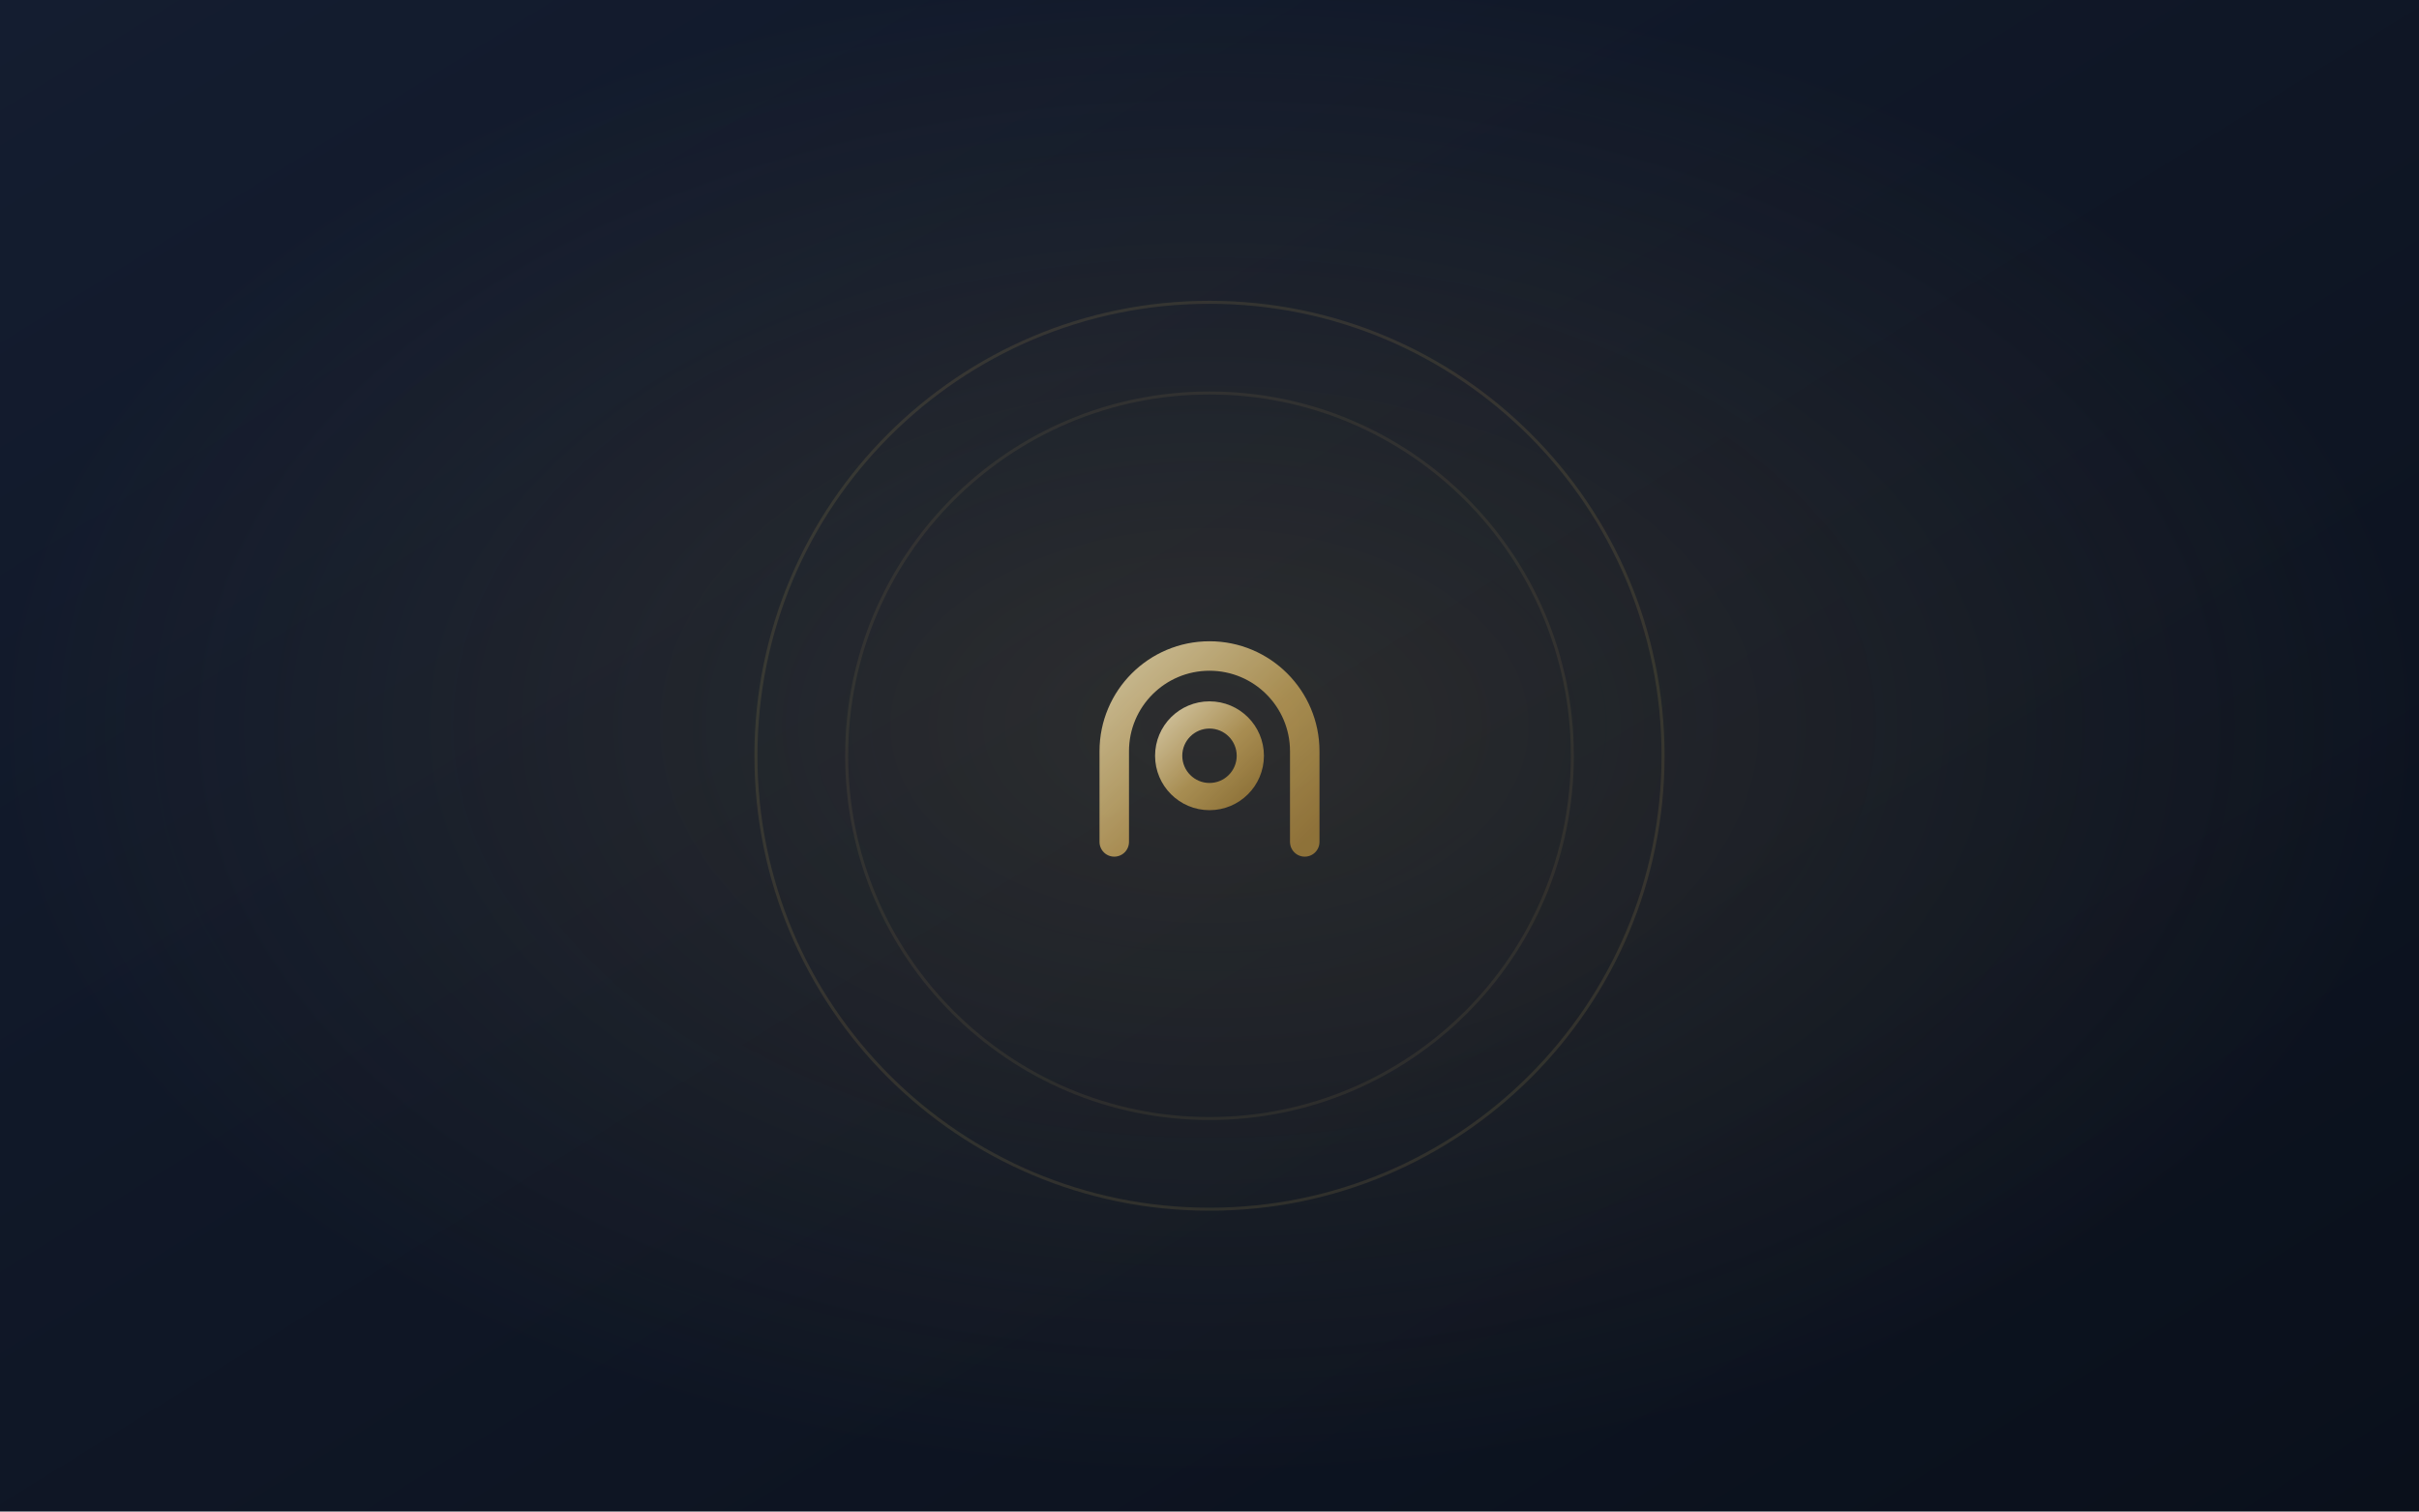
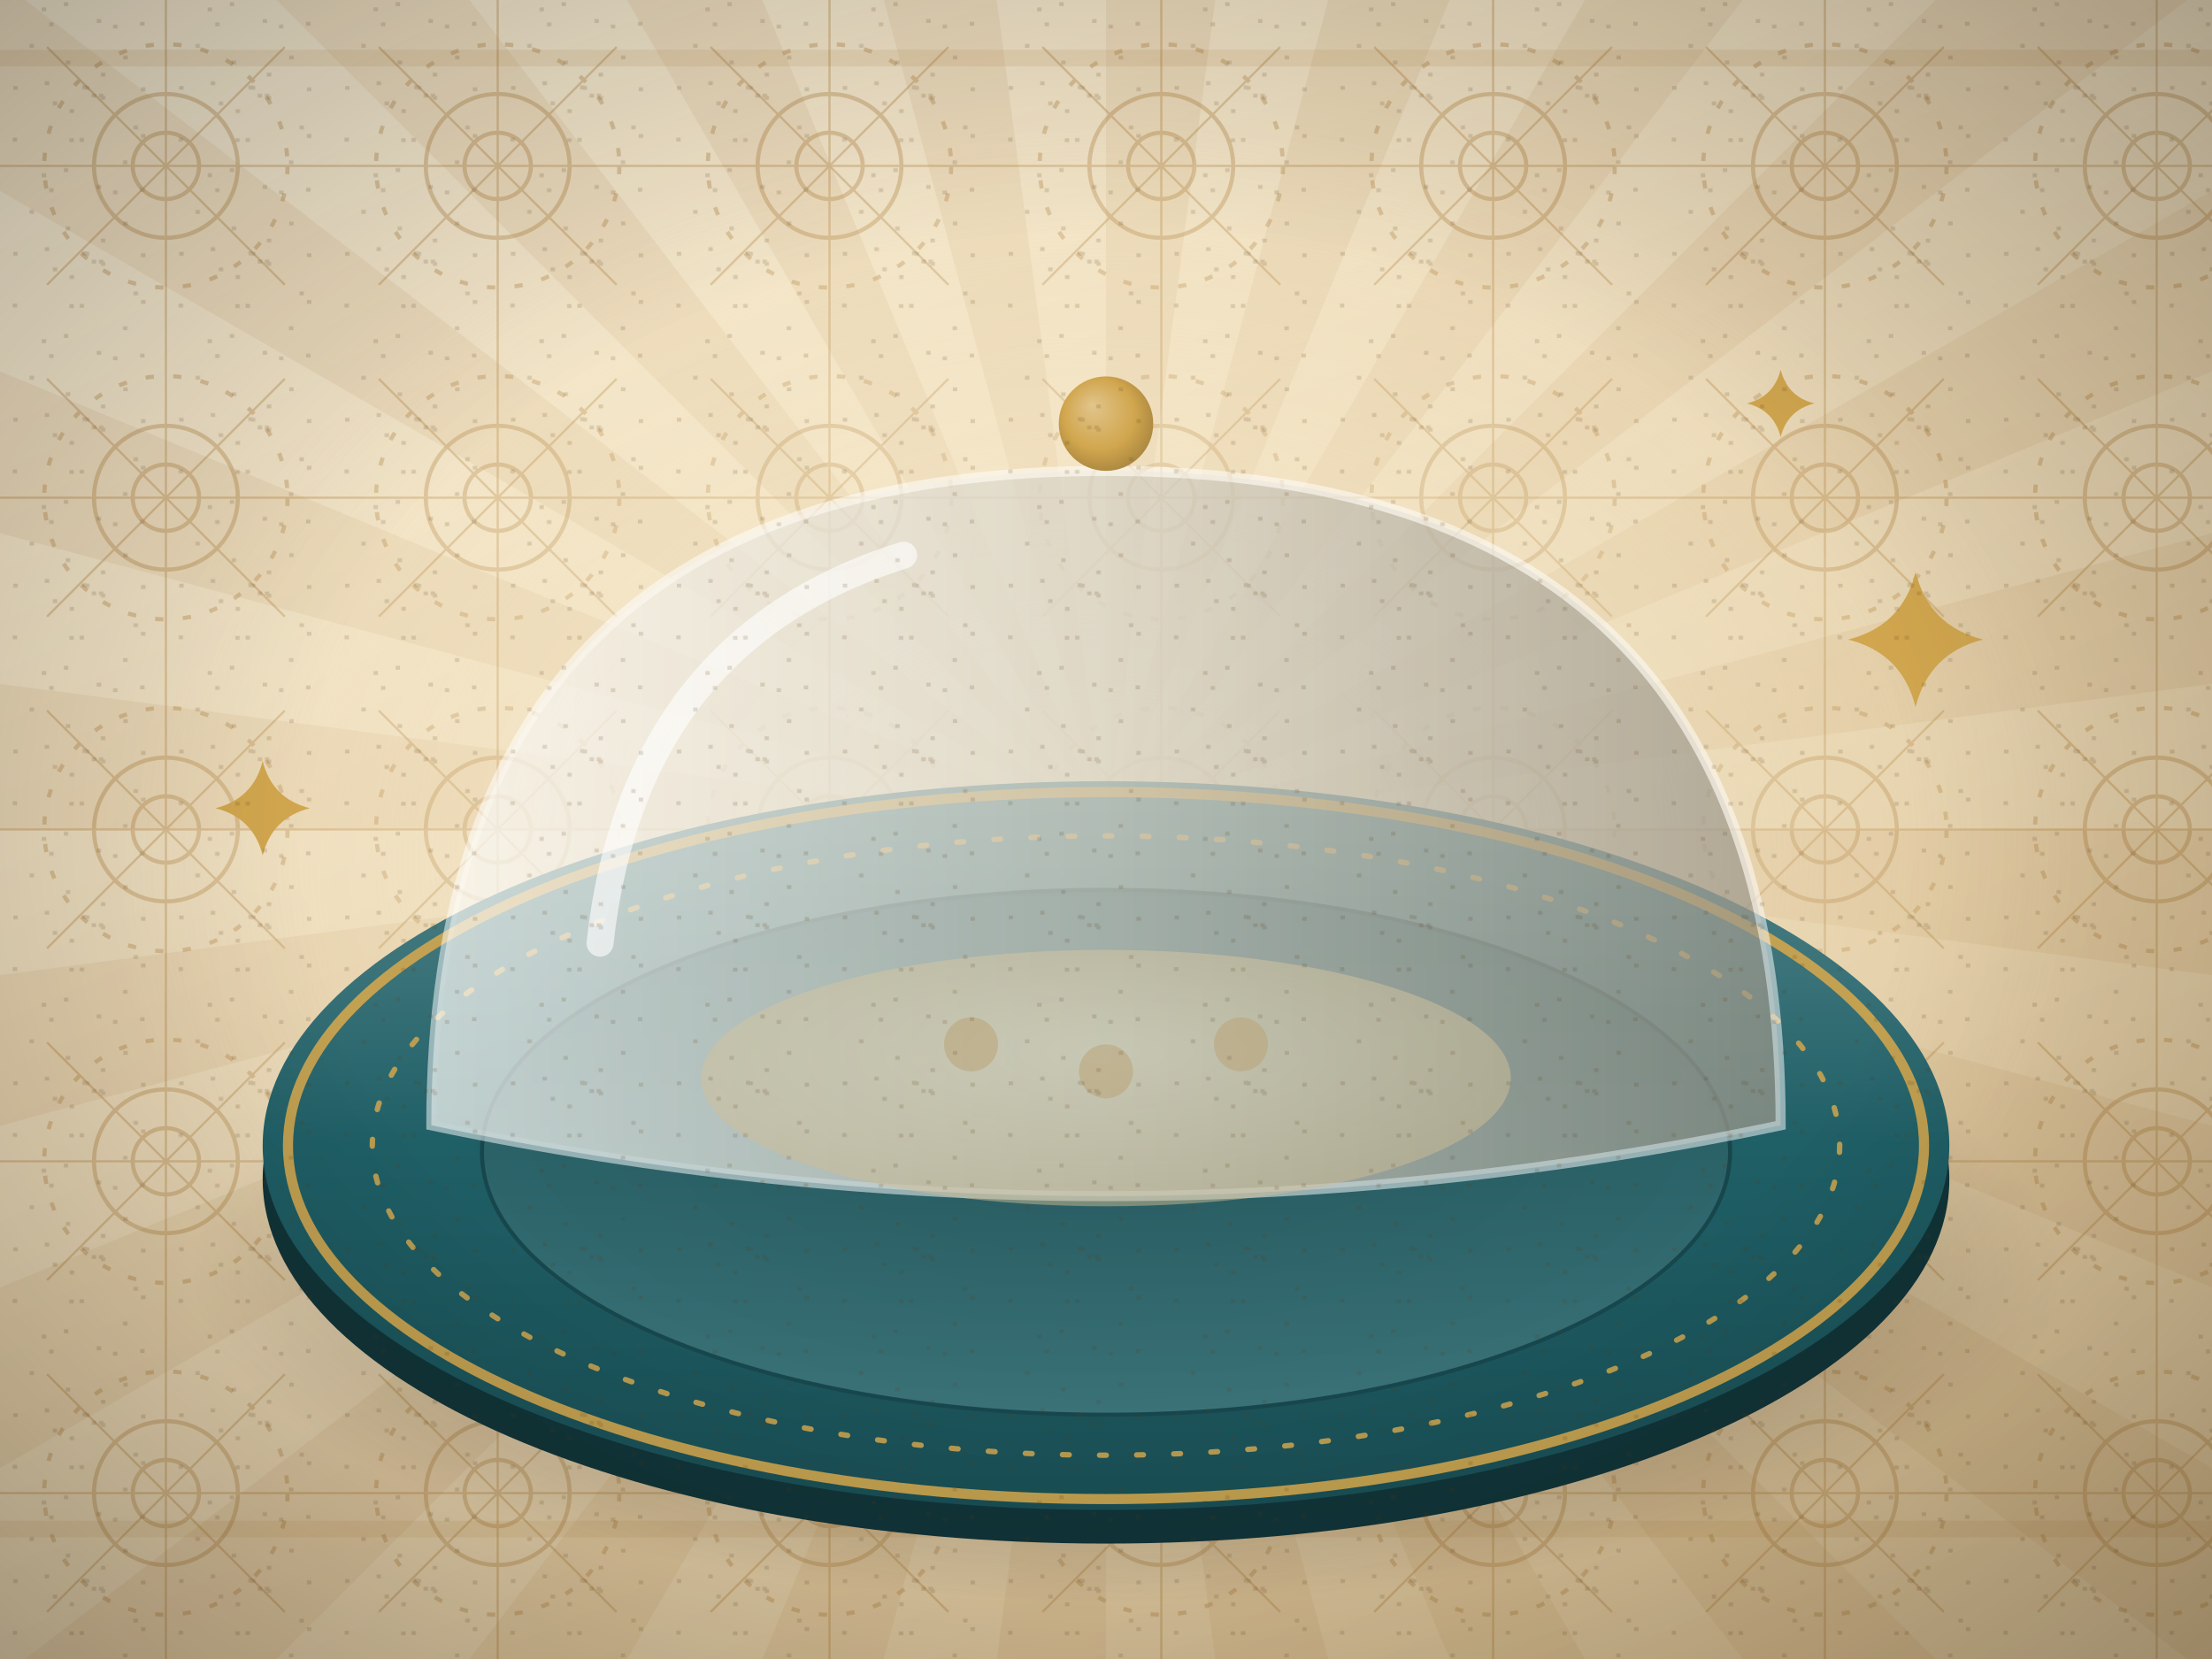
- <svg xmlns="http://www.w3.org/2000/svg" viewBox="0 0 800 500" role="img" aria-label="لا توجد صورة للمنتج بعد">
+ <svg xmlns="http://www.w3.org/2000/svg" viewBox="0 0 800 600" preserveAspectRatio="xMidYMid slice" role="img" aria-label="placeholder">
  <defs>
-     <linearGradient id="p-bg" x1="0" y1="0" x2="1" y2="1">
-       <stop offset="0%" stop-color="#141d30" />
-       <stop offset="100%" stop-color="#0a101b" />
+     <pattern id="p0" width="120" height="120" patternUnits="userSpaceOnUse">
+       <g fill="none" stroke="#a8742e" stroke-width="1.5" opacity="0.32">
+         <circle cx="60" cy="60" r="12" />
+         <circle cx="60" cy="60" r="26" />
+         <circle cx="60" cy="60" r="44" stroke-dasharray="3 7" />
+         <path d="M60 0v120M0 60h120M17 17l86 86M103 17L17 103" stroke-width="0.8" />
+       </g>
+     </pattern>
+     <linearGradient id="l1" x1="0.2" y1="0" x2="0.8" y2="1">
+       <stop offset="0%" stop-color="#f8ecd2" />
+       <stop offset="100%" stop-color="#d8bf93" />
    </linearGradient>
-     <radialGradient id="p-glow" cx="50%" cy="48%" r="50%">
-       <stop offset="0%" stop-color="#c7a55b" stop-opacity=".16" />
-       <stop offset="100%" stop-color="#c7a55b" stop-opacity="0" />
+     <radialGradient id="r2" cx="0.5" cy="0.5" r="0.5">
+       <stop offset="0%" stop-color="#fff4d6" stop-opacity="0.75" />
+       <stop offset="100%" stop-color="#fff4d6" stop-opacity="0" />
    </radialGradient>
-     <linearGradient id="p-gold" x1="1" y1="1" x2="0" y2="0">
-       <stop offset="0%" stop-color="#a8843c" />
-       <stop offset="45%" stop-color="#c7a55b" />
-       <stop offset="100%" stop-color="#f4e1b0" />
+     <radialGradient id="r3" cx="0.5" cy="0.5" r="0.5">
+       <stop offset="0%" stop-color="#000" stop-opacity="0.55" />
+       <stop offset="100%" stop-color="#000" stop-opacity="0" />
+     </radialGradient>
+     <linearGradient id="l4" x1="0" y1="0" x2="0" y2="1">
+       <stop offset="0%" stop-color="#57878c" />
+       <stop offset="50%" stop-color="#1f5f66" />
+       <stop offset="100%" stop-color="#194e54" />
    </linearGradient>
+     <linearGradient id="l5" x1="0" y1="0" x2="0" y2="1">
+       <stop offset="0%" stop-color="#1b545a" />
+       <stop offset="100%" stop-color="#3a7278" />
+     </linearGradient>
+     <radialGradient id="r6" cx="0.5" cy="0.5" r="0.5">
+       <stop offset="0%" stop-color="#000" stop-opacity="0.1" />
+       <stop offset="100%" stop-color="#000" stop-opacity="0" />
+     </radialGradient>
+     <linearGradient id="l7" x1="0" y1="0" x2="1" y2="0">
+       <stop offset="0%" stop-color="#fbfaf6" />
+       <stop offset="50%" stop-color="#d6d2c6" />
+       <stop offset="100%" stop-color="#9a968a" />
+     </linearGradient>
+     <radialGradient id="r8" cx="0.5" cy="0.5" r="0.75" fx="0.35" fy="0.3">
+       <stop offset="0%" stop-color="#e1c58c" />
+       <stop offset="50%" stop-color="#d1a64e" />
+       <stop offset="100%" stop-color="#886c33" />
+     </radialGradient>
+     <radialGradient id="r9" cx="0.5" cy="0.4" r="0.7">
+       <stop offset="0%" stop-color="#eadfc0" />
+       <stop offset="100%" stop-color="#c9b58a" />
+     </radialGradient>
+     <pattern id="na" width="60" height="60" patternUnits="userSpaceOnUse">
+       <path d="M30.7 31.8h1.6M36.5 35.4h1.6M51 32.3h1.6M4.8 31.8h1.6M36.5 27h1.6M28.8 50.6h1.6M25.2 40.2h1.6M40.9 9.6h1.6M10.7 16.6h1.6M23.8 22.6h1.6M35 7.6h1.6M35.8 34.6h1.6M25.1 50.7h1.6M48.3 46.1h1.6M19.1 37.4h1.6M15.1 3.4h1.6M44.5 58.7h1.6M17.8 8.8h1.6M44.6 20.8h1.6M33.2 34.6h1.6M50.7 8.6h1.6M51 49.2h1.6M23.1 1.5h1.6M4.6 50.5h1.6M29.8 31.6h1.6M16.2 30.1h1.6" stroke="#5a3a10" stroke-width="1.4" opacity=".16" />
+     </pattern>
+     <radialGradient id="rb" cx="0.5" cy="0.5" r="0.72">
+       <stop offset="0%" stop-color="#000" stop-opacity="0" />
+       <stop offset="50%" stop-color="#000" stop-opacity="0" />
+       <stop offset="100%" stop-color="#000" stop-opacity="0.28" />
+     </radialGradient>
  </defs>
-   <rect width="800" height="500" fill="url(#p-bg)" />
-   <rect width="800" height="500" fill="url(#p-glow)" />
-   <circle cx="400" cy="250" r="150" fill="none" stroke="#c7a55b" stroke-opacity=".14" />
-   <circle cx="400" cy="250" r="120" fill="none" stroke="#c7a55b" stroke-opacity=".10" />
-   <g transform="translate(400 250) scale(1.5) translate(-32 -34)" fill="none" stroke="url(#p-gold)" stroke-linecap="round" opacity=".8">
-     <path d="M11 53 V33 A21 21 0 0 1 53 33 V53" stroke-width="6.5" />
-     <circle cx="32" cy="34" r="9" stroke-width="6" />
+   <rect width="800" height="600" fill="url(#l1)" />
+   <path d="M400 300L1300 300L1292.3 417.5ZM400 300L1269.3 532.9L1231.5 644.4ZM400 300L1179.4 750L1114 847.9ZM400 300L1036.4 936.4L947.9 1014ZM400 300L850 1079.4L744.4 1131.5ZM400 300L632.9 1169.3L517.5 1192.3ZM400 300L400 1200L282.5 1192.3ZM400 300L167.1 1169.3L55.6 1131.5ZM400 300L-50 1079.4L-147.9 1014ZM400 300L-236.4 936.4L-314 847.9ZM400 300L-379.4 750L-431.5 644.4ZM400 300L-469.3 532.9L-492.3 417.5ZM400 300L-500 300L-492.3 182.5ZM400 300L-469.3 67.1L-431.5 -44.4ZM400 300L-379.4 -150L-314 -247.9ZM400 300L-236.4 -336.4L-147.9 -414ZM400 300L-50 -479.4L55.6 -531.5ZM400 300L167.1 -569.3L282.5 -592.3ZM400 300L400 -600L517.5 -592.3ZM400 300L632.9 -569.3L744.4 -531.5ZM400 300L850 -479.4L947.9 -414ZM400 300L1036.4 -336.4L1114 -247.9ZM400 300L1179.4 -150L1231.5 -44.4ZM400 300L1269.3 67.1L1292.3 182.5Z" fill="#a8742e" opacity="0.09" />
+   <rect width="800" height="600" fill="url(#p0)" />
+   <rect y="18" width="800" height="6" fill="#a8742e" opacity=".12" />
+   <rect y="550" width="800" height="6" fill="#a8742e" opacity=".12" />
+   <ellipse cx="400" cy="310" rx="360" ry="270" fill="url(#r2)" />
+   <g transform="translate(400 335) scale(1.22) translate(-400 -335)">
+     <ellipse cx="406" cy="437.8" rx="280" ry="97.2" fill="url(#r3)" />
+     <ellipse cx="400" cy="410" rx="250" ry="108" fill="#113438" />
+     <ellipse cx="400" cy="400" rx="250" ry="108" fill="url(#l4)" />
+     <ellipse cx="400" cy="400" rx="242.5" ry="104.8" fill="none" stroke="#d1a64e" stroke-width="3" opacity=".9" />
+     <ellipse cx="400" cy="402" rx="185" ry="77.8" fill="url(#l5)" stroke="#17474d" stroke-width="1.2" />
+     <ellipse cx="400" cy="400" rx="217.5" ry="91.8" fill="none" stroke="#d1a64e" stroke-width="1.6" stroke-dasharray="2 9" stroke-linecap="round" opacity=".85" />
+     <ellipse cx="400" cy="390" rx="200" ry="90" fill="url(#r6)" />
+     <path d="M200 394Q200 200 400 200Q600 200 600 394Q400 436 200 394Z" fill="url(#l7)" opacity=".72" stroke="#fff" stroke-width="3" stroke-opacity=".7" />
+     <path d="M250 340Q260 250 340 225" fill="none" stroke="#fff" stroke-width="8" stroke-linecap="round" stroke-linejoin="round" opacity=".6" />
+     <ellipse cx="400" cy="186" rx="14" ry="14" fill="url(#r8)" />
+     <ellipse cx="400" cy="380" rx="120" ry="38" fill="url(#r9)" opacity=".5" />
+     <ellipse cx="360" cy="370" rx="8" ry="8" fill="#b9a478" opacity=".55" />
+     <ellipse cx="400" cy="378" rx="8" ry="8" fill="#b9a478" opacity=".55" />
+     <ellipse cx="440" cy="370" rx="8" ry="8" fill="#b9a478" opacity=".55" />
+     <path d="M640 230Q644 246 660 250Q644 254 640 270Q636 254 620 250Q636 246 640 230Z" fill="#d1a64e" />
+     <path d="M150 286Q152.8 297.2 164 300Q152.8 302.8 150 314Q147.2 302.8 136 300Q147.2 297.2 150 286Z" fill="#d1a64e" />
+     <path d="M600 170Q602 178 610 180Q602 182 600 190Q598 182 590 180Q598 178 600 170Z" fill="#d1a64e" />
  </g>
+   <rect width="800" height="600" fill="url(#na)" />
+   <rect width="800" height="600" fill="url(#rb)" />
</svg>
